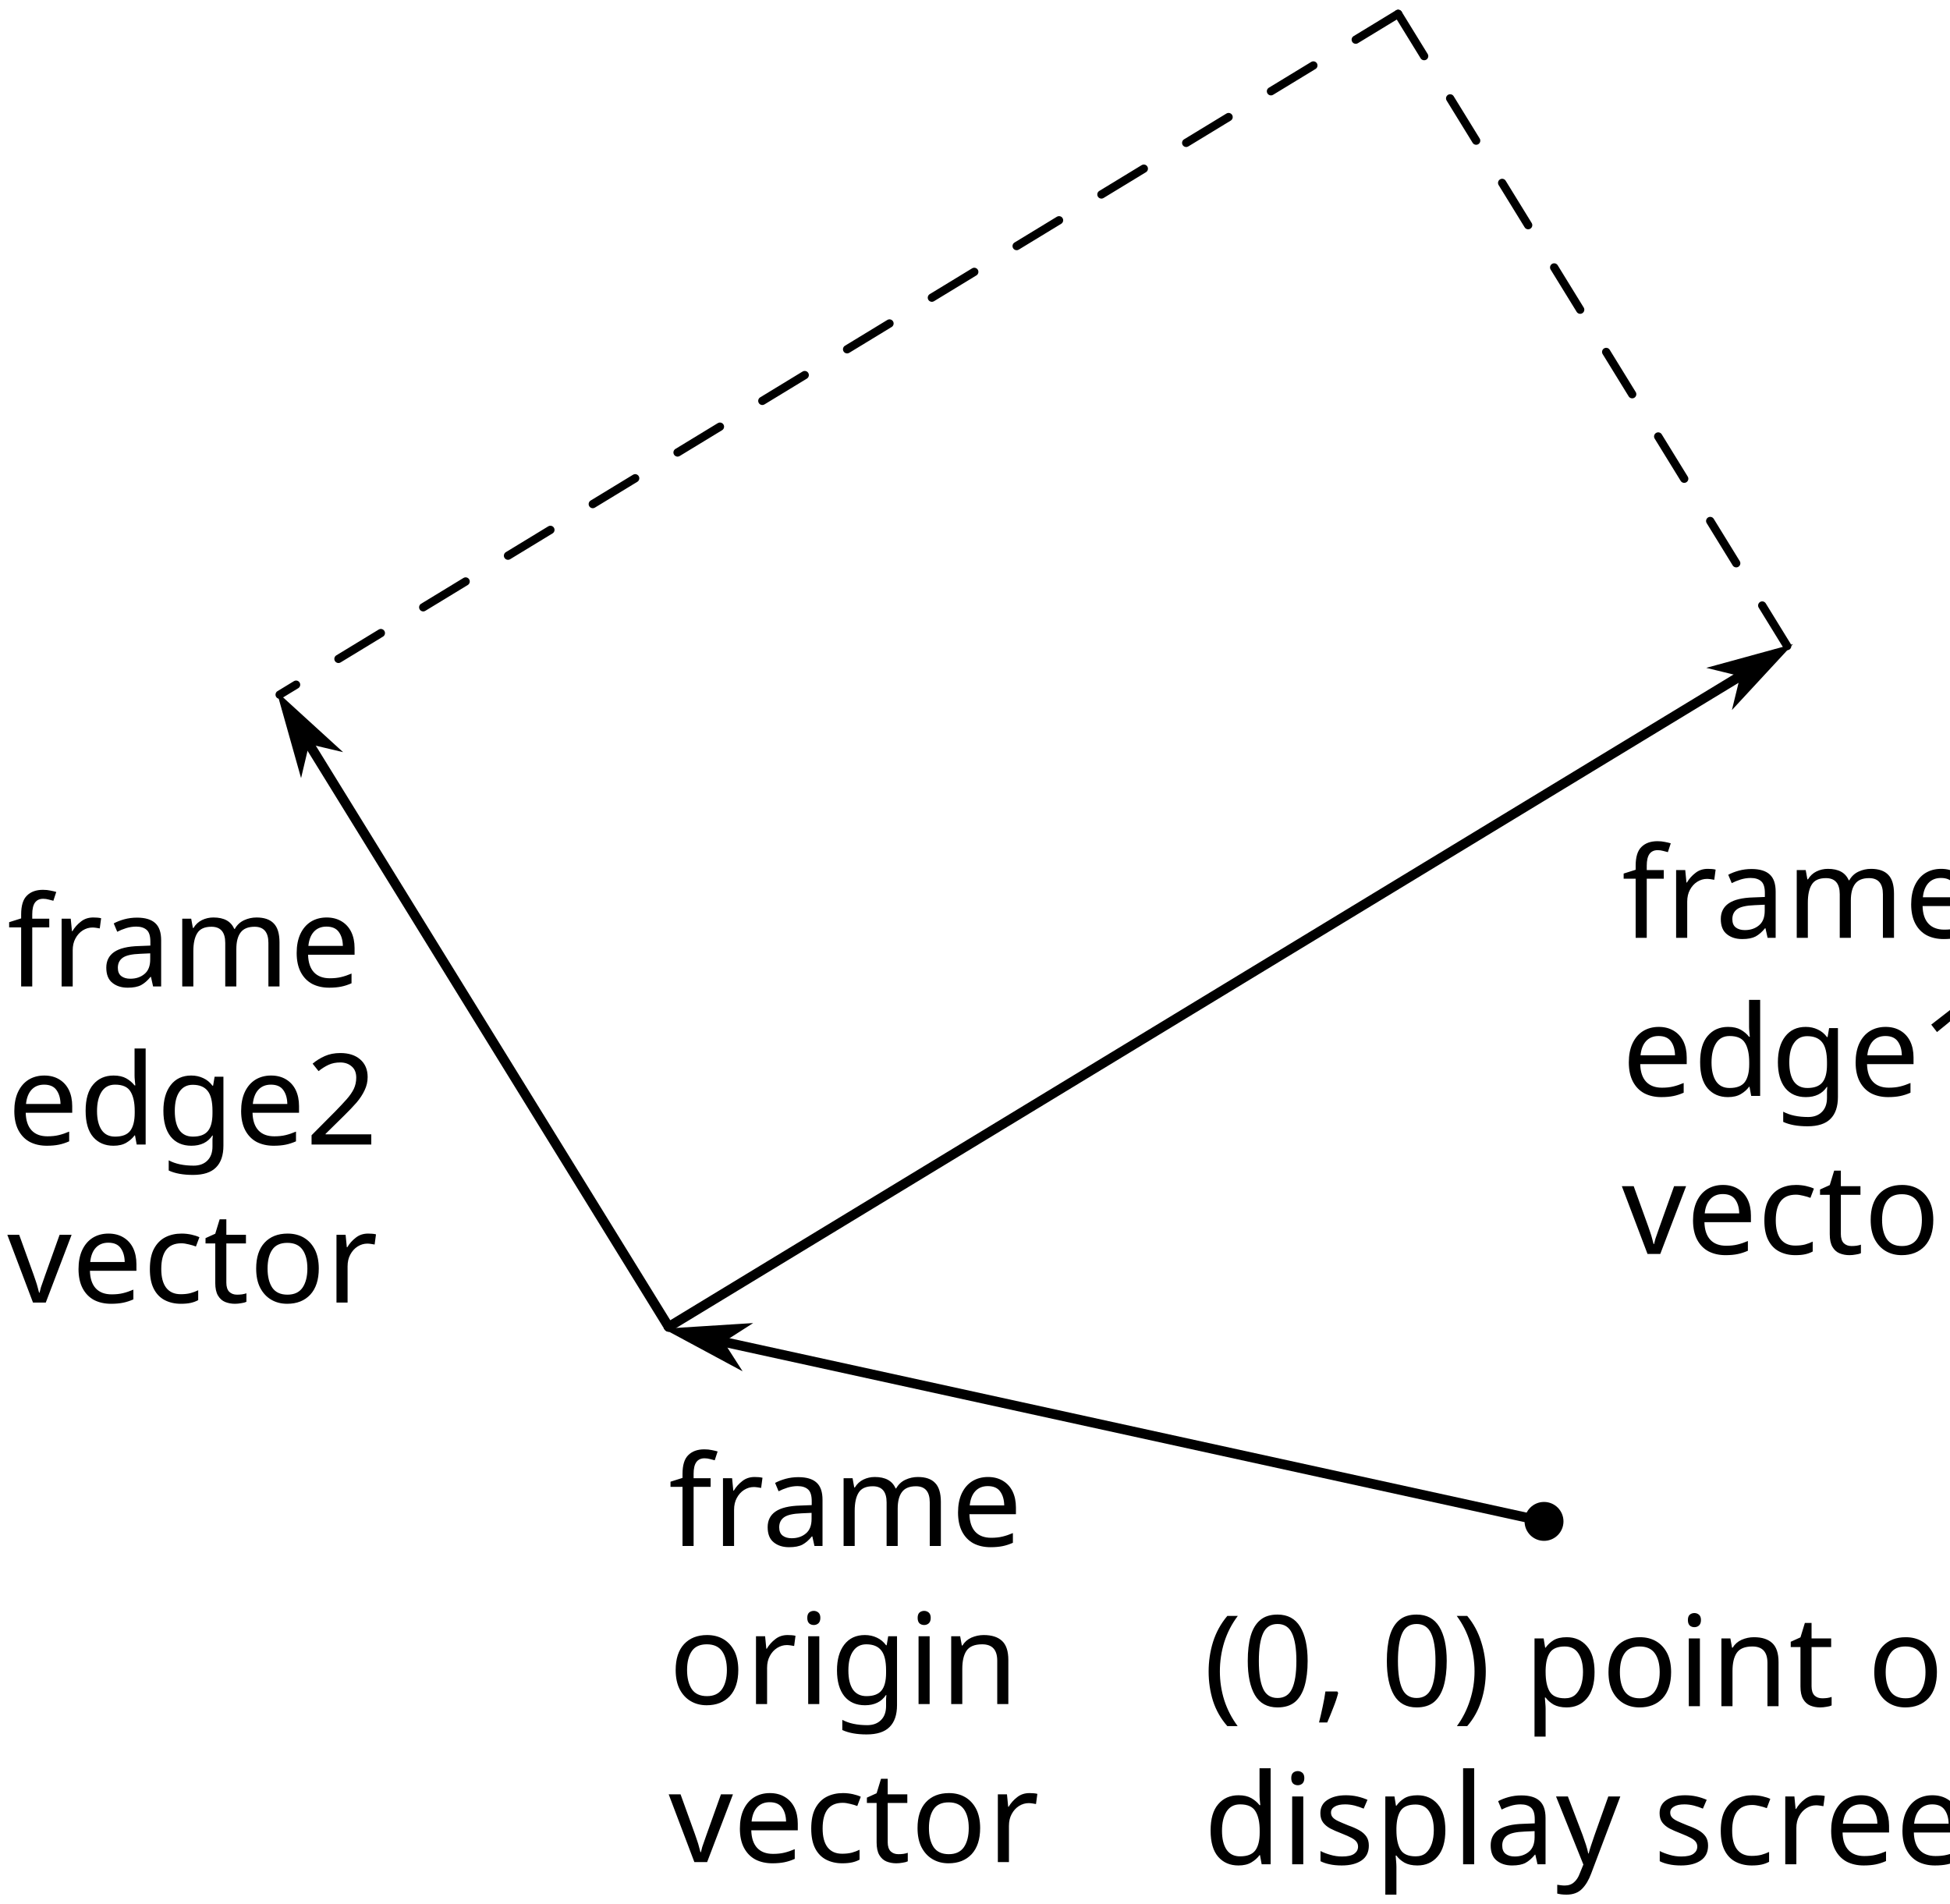
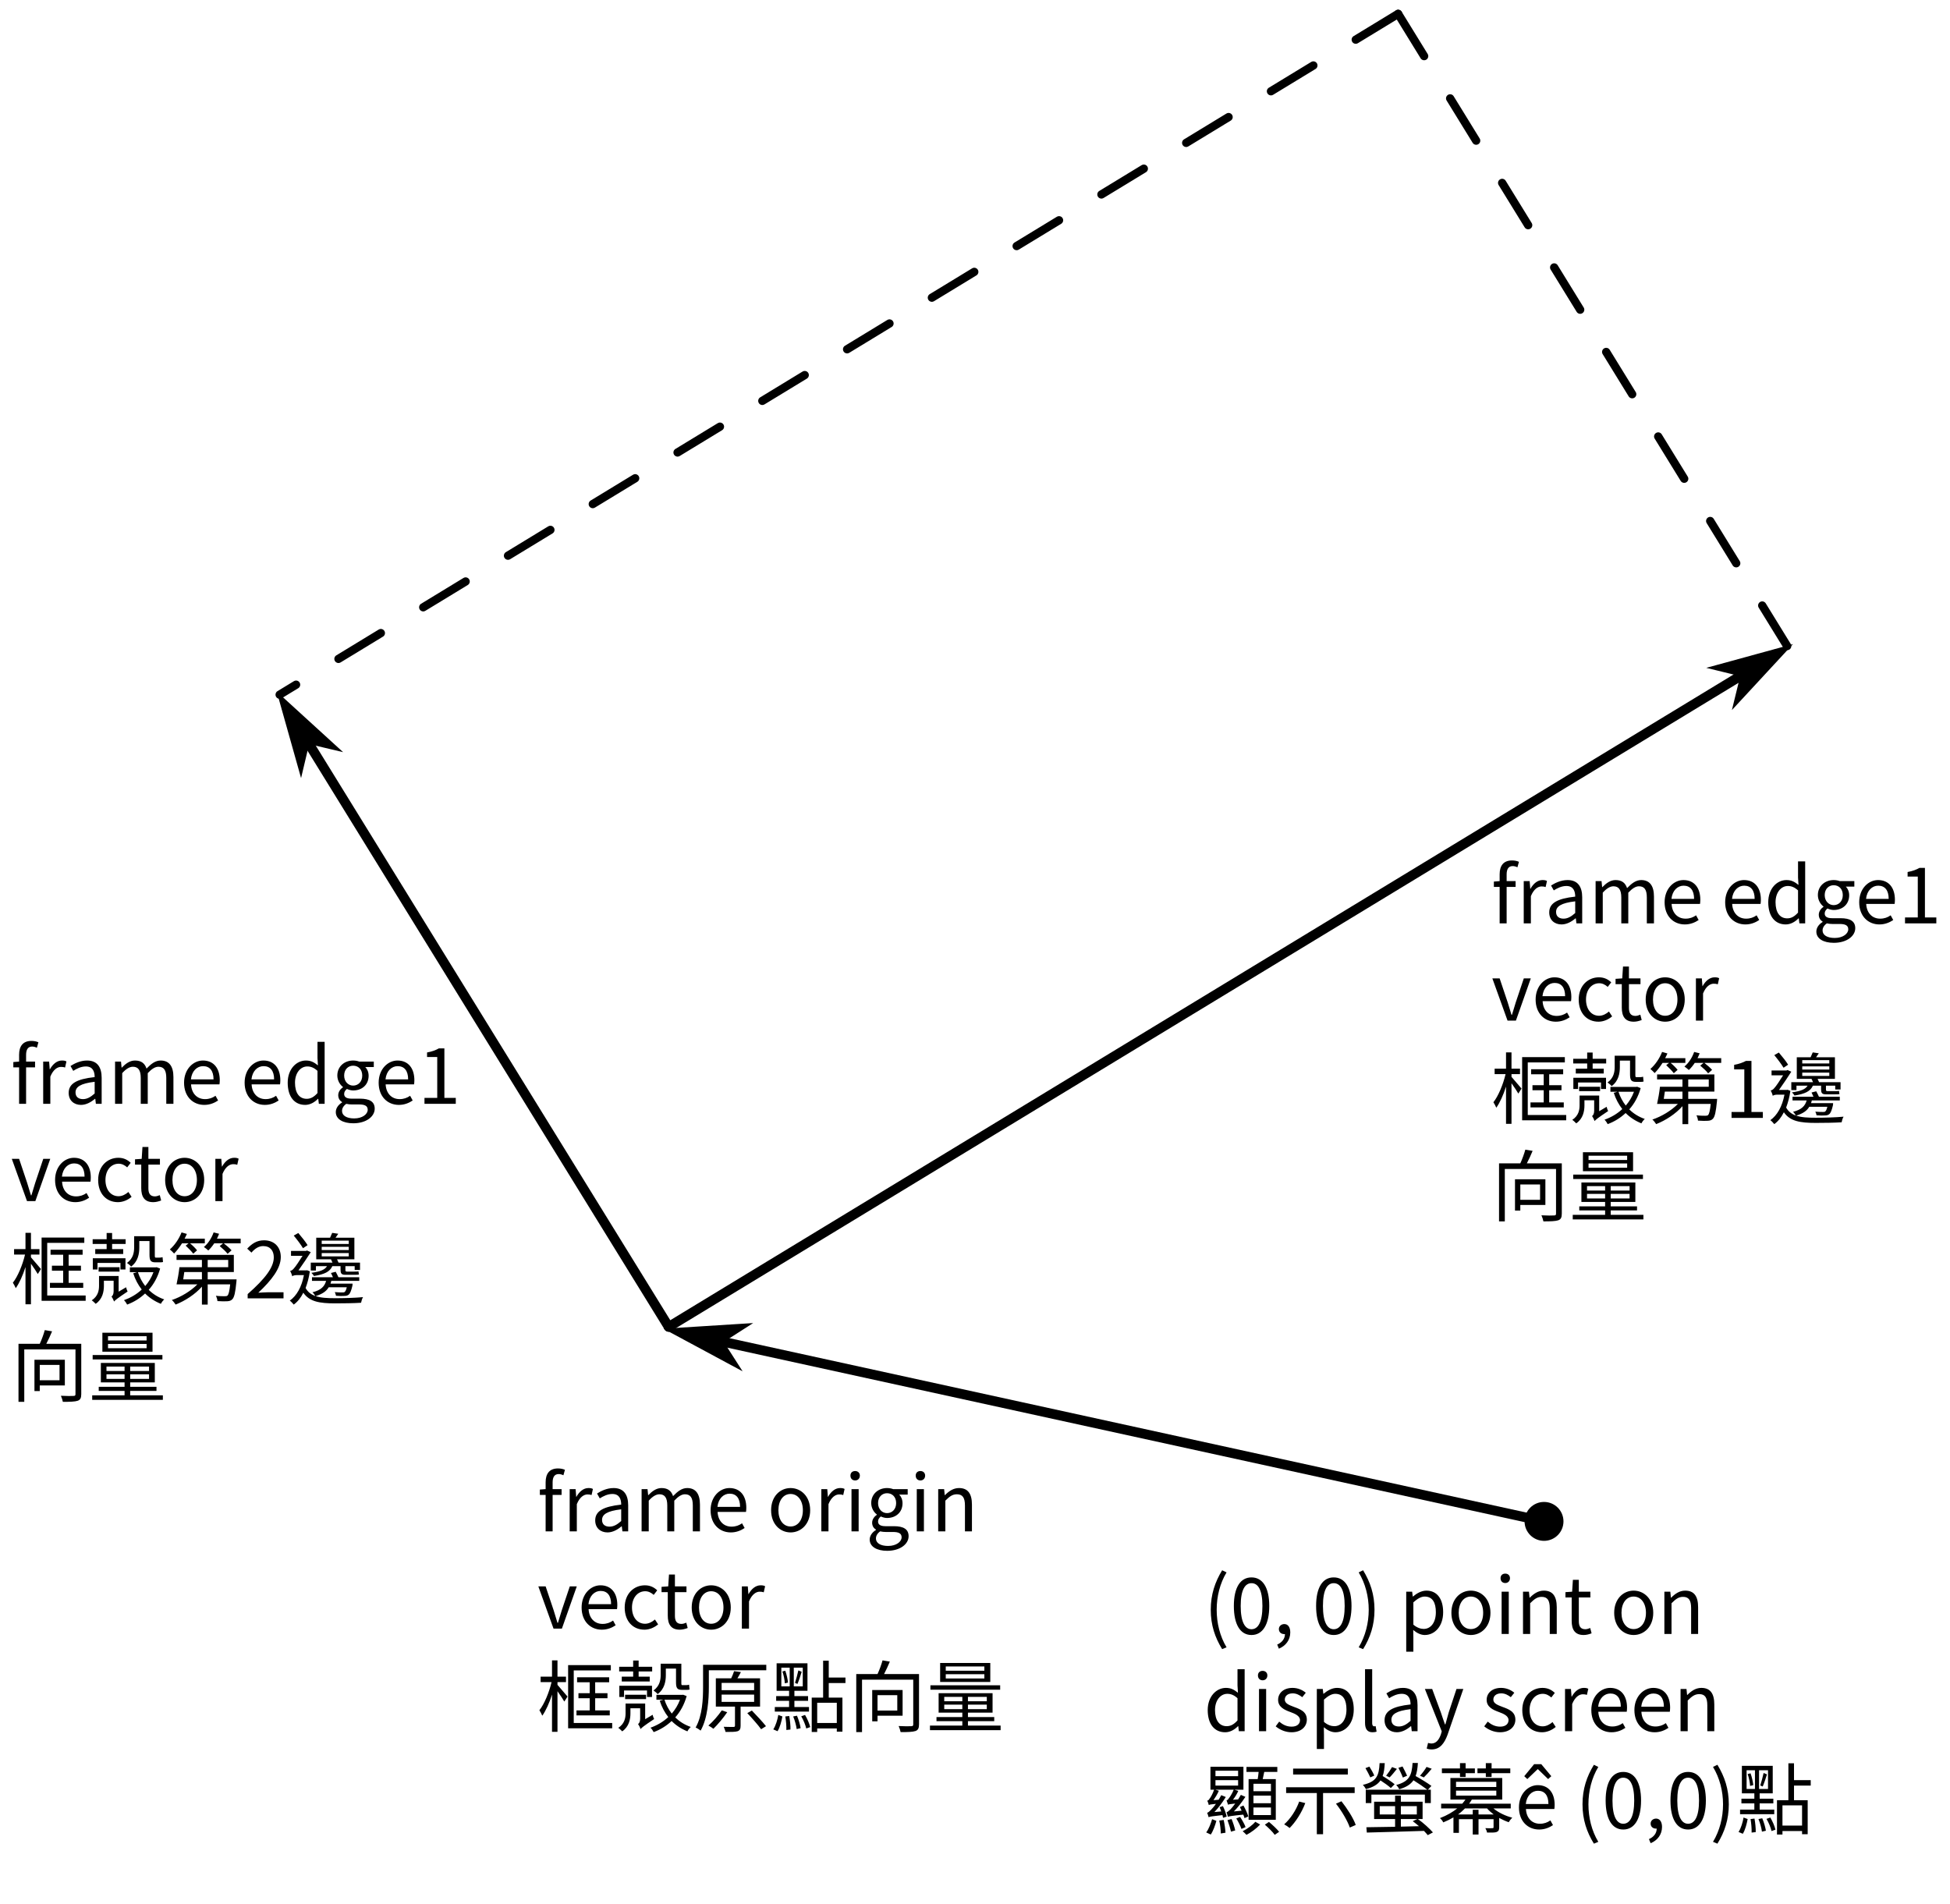
<svg xmlns="http://www.w3.org/2000/svg" width="200.495" height="195.756" id="svg2" version="1.1" style="display:inline">
  <defs id="defs4">
    <marker orient="auto" refY="0" refX="0" id="Arrow1Mend" style="overflow:visible">
      <path id="path3843" d="M 0,0 5,-5 -12.5,0 5,5 0,0 z" style="fill-rule:evenodd;stroke:#000000;stroke-width:1pt;marker-start:none" transform="matrix(-0.4,0,0,-0.4,-4,0)" />
    </marker>
    <marker orient="auto" refY="0" refX="0" id="Arrow1Lstart" style="overflow:visible">
      <path id="path3834" d="M 0,0 5,-5 -12.5,0 5,5 0,0 z" style="fill-rule:evenodd;stroke:#000000;stroke-width:1pt;marker-start:none" transform="matrix(0.8,0,0,0.8,10,0)" />
    </marker>
    <marker orient="auto" refY="0" refX="0" id="Arrow1Lend" style="overflow:visible">
      <path id="path3837" d="M 0,0 5,-5 -12.5,0 5,5 0,0 z" style="fill-rule:evenodd;stroke:#000000;stroke-width:1pt;marker-start:none" transform="matrix(-0.8,0,0,-0.8,-10,0)" />
    </marker>
    <marker orient="auto" refY="0" refX="0" id="Arrow1Mstart" style="overflow:visible">
      <path id="path3840" d="M 0,0 5,-5 -12.5,0 5,5 0,0 z" style="fill-rule:evenodd;stroke:#000000;stroke-width:1pt;marker-start:none" transform="matrix(0.4,0,0,0.4,4,0)" />
    </marker>
    <marker orient="auto" refY="0" refX="0" id="Arrow1Lstart-3" style="overflow:visible">
      <path id="path3834-7" d="M 0,0 5,-5 -12.5,0 5,5 0,0 z" style="fill-rule:evenodd;stroke:#000000;stroke-width:1pt;marker-start:none" transform="matrix(0.8,0,0,0.8,10,0)" />
    </marker>
    <marker orient="auto" refY="0" refX="0" id="Arrow1Lstart-6" style="overflow:visible">
      <path id="path3834-4" d="M 0,0 5,-5 -12.5,0 5,5 0,0 z" style="fill-rule:evenodd;stroke:#000000;stroke-width:1pt;marker-start:none" transform="matrix(0.8,0,0,0.8,10,0)" />
    </marker>
    <marker orient="auto" refY="0" refX="0" id="Arrow1Lstart-9" style="overflow:visible">
      <path id="path3834-6" d="M 0,0 5,-5 -12.5,0 5,5 0,0 z" style="fill-rule:evenodd;stroke:#000000;stroke-width:1pt;marker-start:none" transform="matrix(0.8,0,0,0.8,10,0)" />
    </marker>
    <marker orient="auto" refY="0" refX="0" id="Arrow1Lstart-8" style="overflow:visible">
      <path id="path3834-0" d="M 0,0 5,-5 -12.5,0 5,5 0,0 z" style="fill-rule:evenodd;stroke:#000000;stroke-width:1pt;marker-start:none" transform="matrix(0.8,0,0,0.8,10,0)" />
    </marker>
    <marker orient="auto" refY="0" refX="0" id="Arrow1Mstart-6" style="overflow:visible">
      <path id="path3840-1" d="M 0,0 5,-5 -12.5,0 5,5 0,0 z" style="fill-rule:evenodd;stroke:#000000;stroke-width:1pt;marker-start:none" transform="matrix(0.4,0,0,0.4,4,0)" />
    </marker>
  </defs>
  <g id="layer2" style="display:inline" transform="translate(-61.247,-55.93699)">
    <path style="fill:none;stroke:#000000;stroke-width:1px;stroke-linecap:round;stroke-linejoin:round;stroke-opacity:1;marker-start:url(#Arrow1Mstart)" d="M 243.911,123.184 130,192.362" id="path5021" />
    <path style="fill:none;stroke:#000000;stroke-width:1px;stroke-linecap:round;stroke-linejoin:round;stroke-opacity:1;marker-start:url(#Arrow1Mstart)" d="M 90.732,128.719 130,192.362" id="path5953" />
    <path style="fill:none;stroke:#000000;stroke-width:1px;stroke-linecap:round;stroke-linejoin:round;stroke-opacity:1;marker-end:url(#Arrow1Mend)" d="M 220,212.362 131.387,192.972" id="path6141" />
    <path style="fill:#000000;fill-opacity:1;stroke:none" id="path6329" d="m 240,212.362 c 0,2.761 -2.239,5 -5,5 -2.761,0 -5,-2.239 -5,-5 0,-2.761 2.239,-5 5,-5 2.761,0 5,2.239 5,5 z" transform="matrix(0.4000003,0,0,0.4000003,125.9999,127.4172)" />
    <path style="fill:none;stroke:#000000;stroke-width:0.85;stroke-linecap:round;stroke-linejoin:round;stroke-miterlimit:4;stroke-opacity:1;stroke-dasharray:5.102, 5.102;stroke-dashoffset:0;marker-start:none;display:inline" d="M 205,57.362 90,127.362" id="path5021-4" />
    <path style="fill:none;stroke:#000000;stroke-width:0.85;stroke-linecap:round;stroke-linejoin:round;stroke-miterlimit:4;stroke-opacity:1;stroke-dasharray:5.102, 5.102;stroke-dashoffset:0;marker-start:none;display:inline" d="m 205,57.362 40,65" id="path5953-6" />
  </g>
  <g id="layer3" style="display:inline" transform="translate(-61.247,-55.93699)">
-     <text xml:space="preserve" style="font-size:13px;font-style:normal;font-variant:normal;font-weight:normal;font-stretch:normal;text-align:start;line-height:125%;letter-spacing:0px;word-spacing:0px;text-anchor:start;fill:#000000;fill-opacity:1;stroke:none;font-family:Linux Biolinum O;-inkscape-font-specification:Linux Biolinum O" x="228" y="152.362" id="text3000">
-       <tspan x="228" y="152.362" id="tspan3004" style="font-size:13px;font-style:normal;font-variant:normal;font-weight:normal;font-stretch:normal;font-family:Linux Biolinum O;-inkscape-font-specification:Linux Biolinum O">frame</tspan>
-       <tspan x="228" y="168.612" id="tspan3008" style="font-size:13px;font-style:normal;font-variant:normal;font-weight:normal;font-stretch:normal;font-family:Linux Biolinum O;-inkscape-font-specification:Linux Biolinum O">edge1</tspan>
-       <tspan x="228" y="184.862" id="tspan3010" style="font-size:13px;font-style:normal;font-variant:normal;font-weight:normal;font-stretch:normal;font-family:Linux Biolinum O;-inkscape-font-specification:Linux Biolinum O">vector</tspan>
+     <text xml:space="preserve" style="font-style:normal;font-variant:normal;font-weight:normal;font-stretch:normal;font-size:8px;line-height:0%;font-family:'Noto Sans CJK TC';-inkscape-font-specification:'Noto Sans CJK TC';text-align:start;letter-spacing:0px;word-spacing:0px;text-anchor:start;fill:#000000;fill-opacity:1;stroke:none" x="214.58" y="150.874" id="text3000">
+       <tspan x="214.58" y="150.874" id="tspan3008" style="font-style:normal;font-variant:normal;font-weight:normal;font-stretch:normal;font-size:8px;line-height:1.25;font-family:'Noto Sans CJK TC';-inkscape-font-specification:'Noto Sans CJK TC'">frame edge1</tspan>
+       <tspan x="214.58" y="160.874" id="tspan3010" style="font-style:normal;font-variant:normal;font-weight:normal;font-stretch:normal;font-size:8px;line-height:1.25;font-family:'Noto Sans CJK TC';-inkscape-font-specification:'Noto Sans CJK TC'">vector</tspan>
+       <tspan x="214.58" y="170.874" style="font-style:normal;font-variant:normal;font-weight:normal;font-stretch:normal;font-size:8px;line-height:1.25;font-family:'Noto Sans CJK TC';-inkscape-font-specification:'Noto Sans CJK TC'" id="tspan1512">框殼第1邊</tspan>
+       <tspan x="214.58" y="180.874" style="font-style:normal;font-variant:normal;font-weight:normal;font-stretch:normal;font-size:8px;line-height:1.25;font-family:'Noto Sans CJK TC';-inkscape-font-specification:'Noto Sans CJK TC'" id="tspan1514">向量</tspan>
    </text>
-     <text xml:space="preserve" style="font-size:13px;font-style:normal;font-variant:normal;font-weight:normal;font-stretch:normal;text-align:start;line-height:125%;letter-spacing:0px;word-spacing:0px;text-anchor:start;fill:#000000;fill-opacity:1;stroke:none;font-family:Linux Biolinum O;-inkscape-font-specification:Linux Biolinum O" x="62" y="157.362" id="text3000-7">
-       <tspan x="62" y="157.362" id="tspan3004-3" style="font-size:13px;font-style:normal;font-variant:normal;font-weight:normal;font-stretch:normal;font-family:Linux Biolinum O;-inkscape-font-specification:Linux Biolinum O">frame</tspan>
-       <tspan x="62" y="173.612" id="tspan3008-3" style="font-size:13px;font-style:normal;font-variant:normal;font-weight:normal;font-stretch:normal;font-family:Linux Biolinum O;-inkscape-font-specification:Linux Biolinum O">edge2</tspan>
-       <tspan x="62" y="189.862" id="tspan3010-9" style="font-size:13px;font-style:normal;font-variant:normal;font-weight:normal;font-stretch:normal;font-family:Linux Biolinum O;-inkscape-font-specification:Linux Biolinum O">vector</tspan>
+     <text xml:space="preserve" style="font-style:normal;font-variant:normal;font-weight:normal;font-stretch:normal;font-size:8px;line-height:0%;font-family:'Noto Sans CJK TC';-inkscape-font-specification:'Noto Sans CJK TC';text-align:start;letter-spacing:0px;word-spacing:0px;text-anchor:start;fill:#000000;fill-opacity:1;stroke:none" x="116.49" y="213.386" id="text3039">
+       <tspan x="116.49" y="213.386" id="tspan3045" style="font-style:normal;font-variant:normal;font-weight:normal;font-stretch:normal;font-size:8px;line-height:1.25;font-family:'Noto Sans CJK TC';-inkscape-font-specification:'Noto Sans CJK TC'">frame origin</tspan>
+       <tspan x="116.49" y="223.386" id="tspan3053" style="font-style:normal;font-variant:normal;font-weight:normal;font-stretch:normal;font-size:8px;line-height:1.25;font-family:'Noto Sans CJK TC';-inkscape-font-specification:'Noto Sans CJK TC'">vector</tspan>
+       <tspan x="116.49" y="233.386" style="font-style:normal;font-variant:normal;font-weight:normal;font-stretch:normal;font-size:8px;line-height:1.25;font-family:'Noto Sans CJK TC';-inkscape-font-specification:'Noto Sans CJK TC'" id="tspan1560">框殼原點向量</tspan>
    </text>
-     <text xml:space="preserve" style="font-size:13px;font-style:normal;font-variant:normal;font-weight:normal;font-stretch:normal;text-align:start;line-height:125%;letter-spacing:0px;word-spacing:0px;text-anchor:start;fill:#000000;fill-opacity:1;stroke:none;font-family:Linux Biolinum O;-inkscape-font-specification:Linux Biolinum O" x="130" y="214.89" id="text3039">
-       <tspan x="130" y="214.89" id="tspan3043" style="font-size:13px;font-style:normal;font-variant:normal;font-weight:normal;font-stretch:normal;font-family:Linux Biolinum O;-inkscape-font-specification:Linux Biolinum O">frame</tspan>
-       <tspan x="130" y="231.14" id="tspan3045" style="font-size:13px;font-style:normal;font-variant:normal;font-weight:normal;font-stretch:normal;font-family:Linux Biolinum O;-inkscape-font-specification:Linux Biolinum O">origin</tspan>
-       <tspan x="130" y="247.39" id="tspan3053" style="font-size:13px;font-style:normal;font-variant:normal;font-weight:normal;font-stretch:normal;font-family:Linux Biolinum O;-inkscape-font-specification:Linux Biolinum O">vector</tspan>
+     <text xml:space="preserve" style="font-style:normal;font-variant:normal;font-weight:normal;font-stretch:normal;font-size:8px;line-height:0%;font-family:'Noto Sans CJK TC';-inkscape-font-specification:'Noto Sans CJK TC';text-align:start;letter-spacing:0px;word-spacing:0px;text-anchor:start;fill:#000000;fill-opacity:1;stroke:none" x="185" y="223.932" id="text3055">
+       <tspan x="185" y="223.932" id="tspan3059" style="font-style:normal;font-variant:normal;font-weight:normal;font-stretch:normal;font-size:8px;line-height:1.25;font-family:'Noto Sans CJK TC';-inkscape-font-specification:'Noto Sans CJK TC'">(0, 0) point on </tspan>
+       <tspan x="185" y="233.932" id="tspan3994" style="font-style:normal;font-variant:normal;font-weight:normal;font-stretch:normal;font-size:8px;line-height:1.25;font-family:'Noto Sans CJK TC';-inkscape-font-specification:'Noto Sans CJK TC'">display screen</tspan>
+       <tspan x="185" y="243.932" style="font-style:normal;font-variant:normal;font-weight:normal;font-stretch:normal;font-size:8px;line-height:1.25;font-family:'Noto Sans CJK TC';-inkscape-font-specification:'Noto Sans CJK TC'" id="tspan1562">顯示螢幕ê (0,0)點</tspan>
    </text>
-     <text xml:space="preserve" style="font-size:13px;font-style:normal;font-variant:normal;font-weight:normal;font-stretch:normal;text-align:start;line-height:125%;letter-spacing:0px;word-spacing:0px;text-anchor:start;fill:#000000;fill-opacity:1;stroke:none;font-family:Linux Biolinum O;-inkscape-font-specification:Linux Biolinum O" x="185" y="231.362" id="text3055">
-       <tspan x="185" y="231.362" id="tspan3059" style="font-size:13px;font-style:normal;font-variant:normal;font-weight:normal;font-stretch:normal;font-family:Linux Biolinum O;-inkscape-font-specification:Linux Biolinum O">(0, 0) point on </tspan>
-       <tspan x="185" y="247.612" id="tspan3994" style="font-size:13px;font-style:normal;font-variant:normal;font-weight:normal;font-stretch:normal;font-family:Linux Biolinum O;-inkscape-font-specification:Linux Biolinum O">display screen</tspan>
+     <text xml:space="preserve" style="font-style:normal;font-variant:normal;font-weight:normal;font-stretch:normal;font-size:8px;line-height:0%;font-family:'Noto Sans CJK TC';-inkscape-font-specification:'Noto Sans CJK TC';text-align:start;letter-spacing:0px;word-spacing:0px;text-anchor:start;display:inline;fill:#000000;fill-opacity:1;stroke:none" x="62.353" y="169.43" id="text3000-3">
+       <tspan x="62.353" y="169.43" id="tspan3008-6" style="font-style:normal;font-variant:normal;font-weight:normal;font-stretch:normal;font-size:8px;line-height:1.25;font-family:'Noto Sans CJK TC';-inkscape-font-specification:'Noto Sans CJK TC'">frame edge1</tspan>
+       <tspan x="62.353" y="179.43" id="tspan3010-7" style="font-style:normal;font-variant:normal;font-weight:normal;font-stretch:normal;font-size:8px;line-height:1.25;font-family:'Noto Sans CJK TC';-inkscape-font-specification:'Noto Sans CJK TC'">vector</tspan>
+       <tspan x="62.353" y="189.43" style="font-style:normal;font-variant:normal;font-weight:normal;font-stretch:normal;font-size:8px;line-height:1.25;font-family:'Noto Sans CJK TC';-inkscape-font-specification:'Noto Sans CJK TC'" id="tspan1512-5">框殼第2邊</tspan>
+       <tspan x="62.353" y="199.43" style="font-style:normal;font-variant:normal;font-weight:normal;font-stretch:normal;font-size:8px;line-height:1.25;font-family:'Noto Sans CJK TC';-inkscape-font-specification:'Noto Sans CJK TC'" id="tspan1514-3">向量</tspan>
    </text>
  </g>
</svg>
